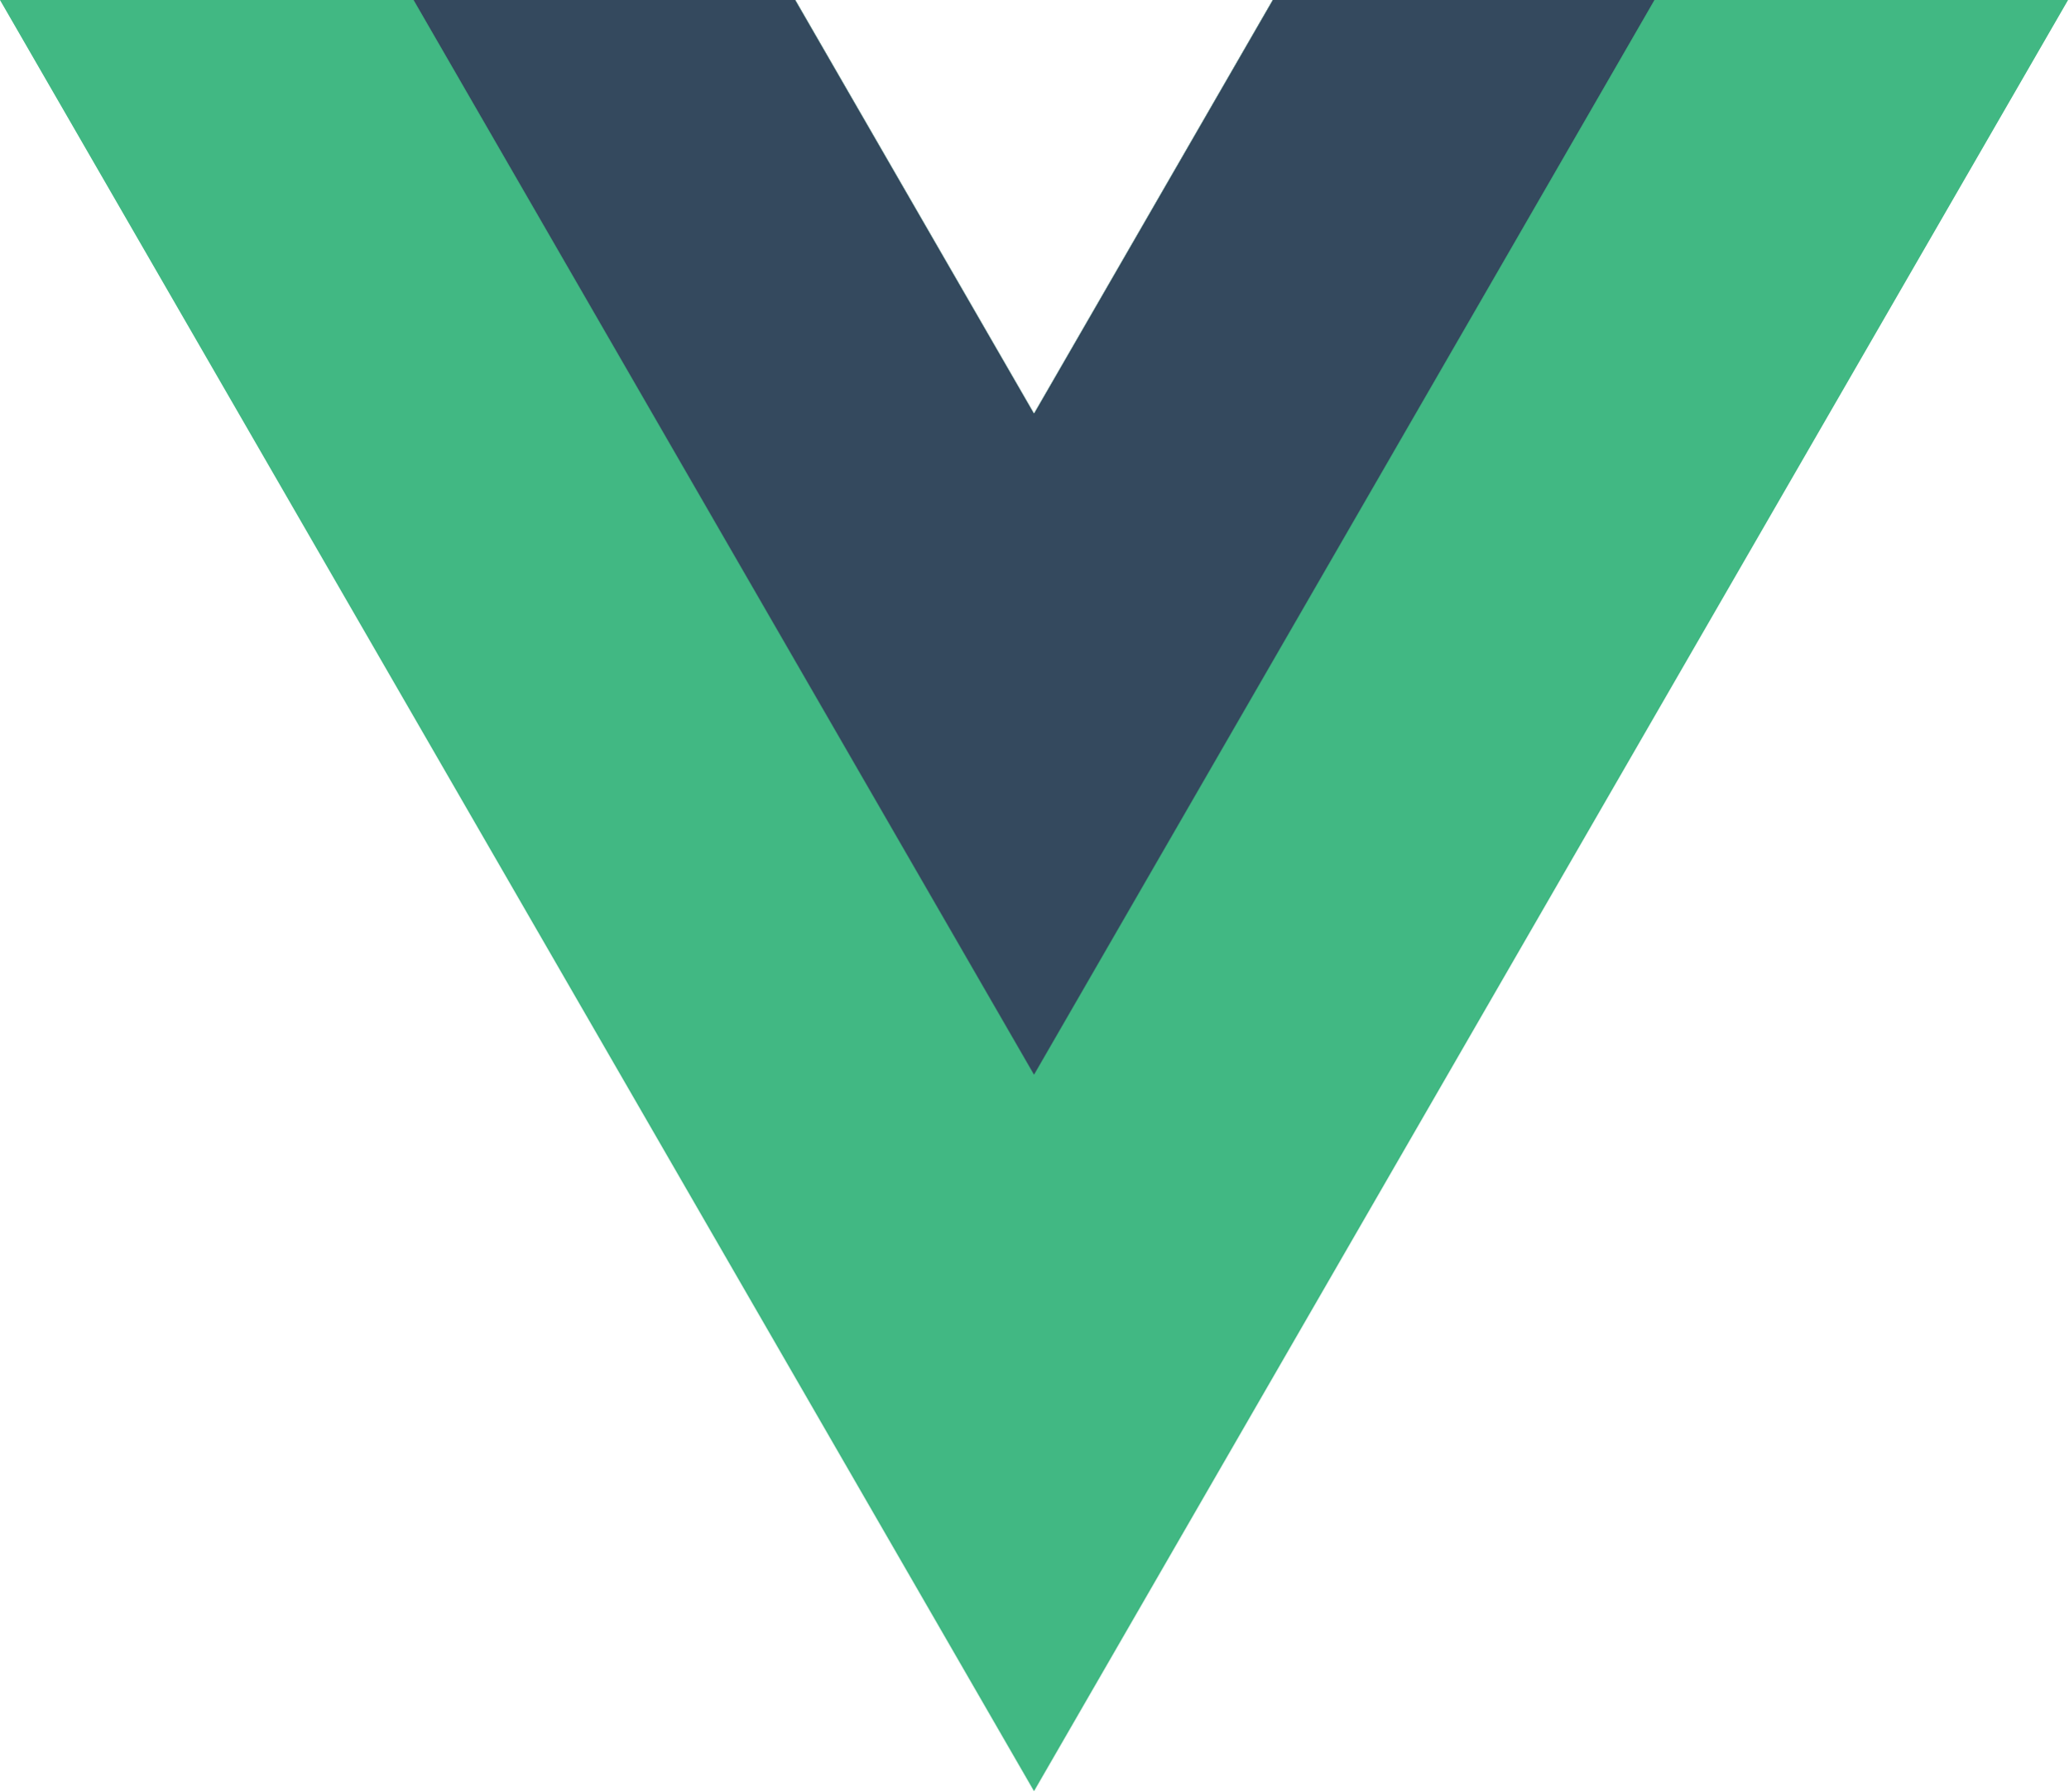
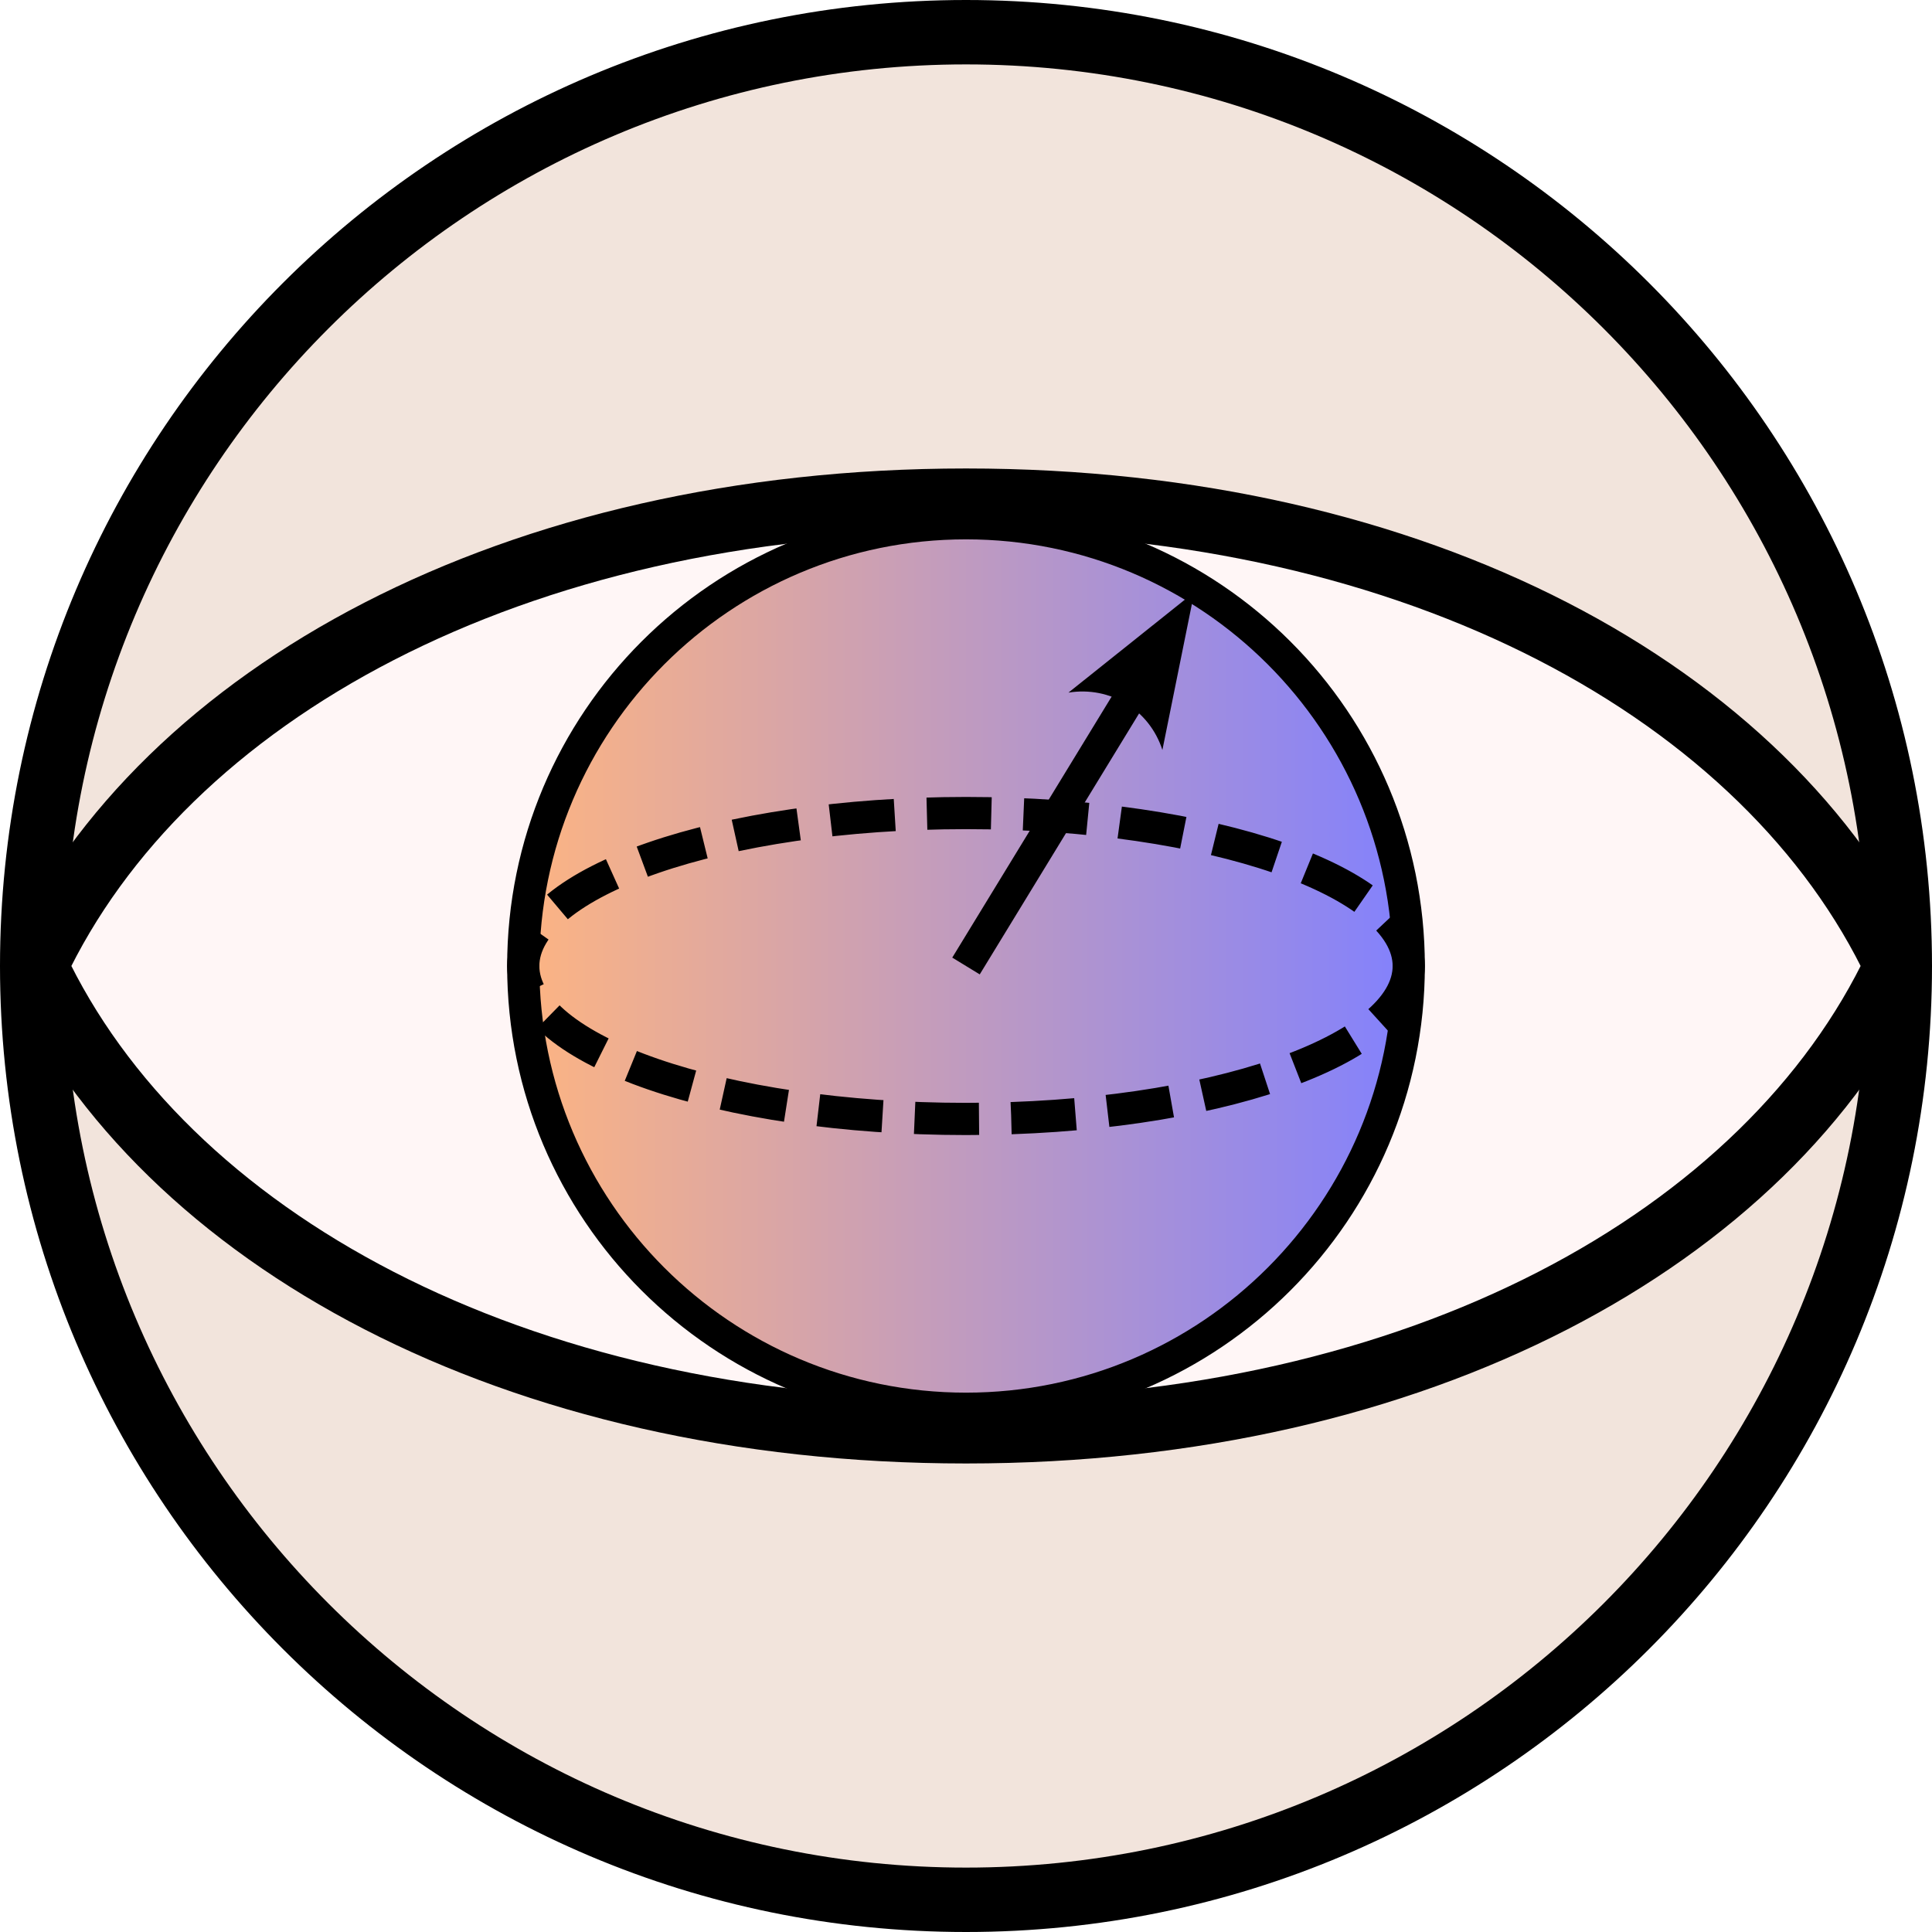
- <svg xmlns="http://www.w3.org/2000/svg" viewBox="0 0 261.76 226.69">
-   <path d="M161.096.001l-30.225 52.351L100.647.001H-.005l130.877 226.688L261.749.001z" fill="#41b883" />
-   <path d="M161.096.001l-30.225 52.351L100.647.001H52.346l78.526 136.01L209.398.001z" fill="#34495e" />
+ <svg xmlns="http://www.w3.org/2000/svg" width="120" height="120" version="1.1" viewBox="0 0 120 120">
+   <defs>
+     <marker id="b" overflow="visible" markerHeight="3.418" markerWidth="4.7" orient="auto-start-reverse" preserveAspectRatio="xMidYMid" viewBox="0 0 7.7 5.6">
+       <path id="c" transform="scale(.7)" d="m-2-4 11 4-11 4c2-2.33 2-5.66 0-8z" fill="context-stroke" fill-rule="evenodd" />
+     </marker>
+     <linearGradient id="a" x1="31.5" x2="88.5" y1="60" y2="60" gradientUnits="userSpaceOnUse">
+       <stop stop-color="#ffb580" offset="0" />
+       <stop stop-color="#8080ff" offset="1" />
+     </linearGradient>
+   </defs>
+   <g>
+     <circle cx="60" cy="60" r="58" fill="#f2e4dc" stroke="#000" stroke-linejoin="bevel" stroke-width="4" />
+     <g transform="matrix(.9964 0 0 1.0001 .21599 -.90155)" fill="#fff6f6" stroke-width="4.007">
+       <path d="m60 32c-28.225 0-50 12-58 28.894 8 16.894 29.775 28.894 58 28.894 28.225 0 50-12 58-28.894-8-16.894-29.775-28.894-58-28.894z" fill="#fff6f6" stroke="#000" stroke-miterlimit="4.2" stroke-width="4.007" />
+     </g>
+     <circle cx="60" cy="60" r="27.5" fill="url(#a)" stroke="#000" stroke-linejoin="bevel" stroke-width="2" />
+   </g>
+   <ellipse cx="60" cy="60" rx="27.5" ry="9.5" fill="none" stroke="#000" stroke-dasharray="4,2" stroke-linejoin="bevel" stroke-width="2" />
+   <path d="m60 60 10.172-16.658" fill="none" marker-end="url(#b)" stroke="#000" stroke-width="2" />
</svg>
